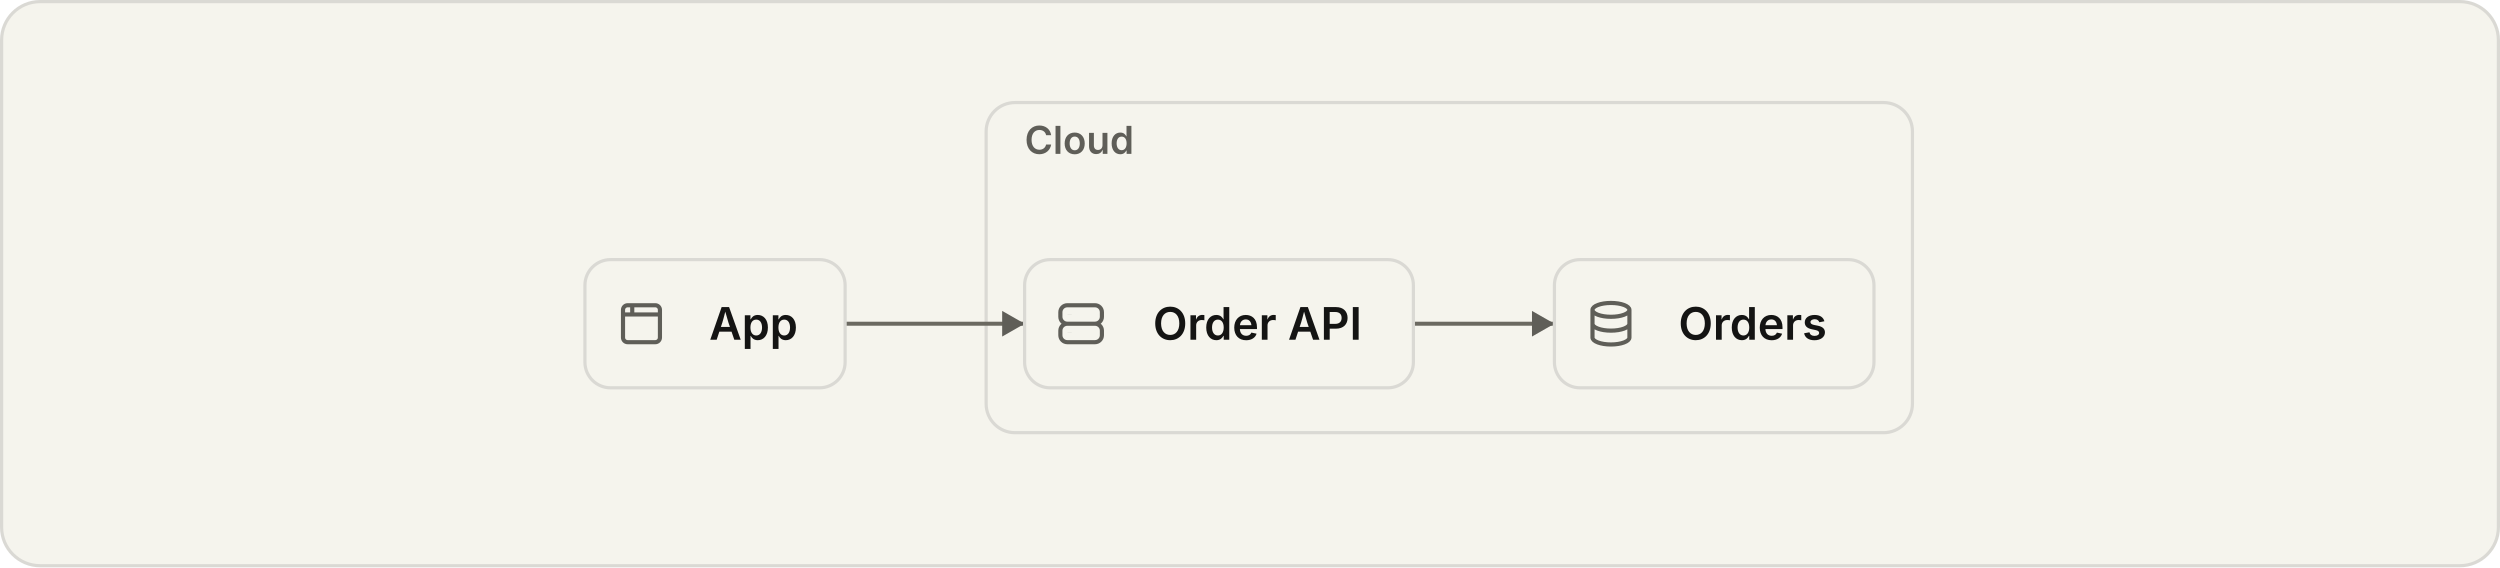
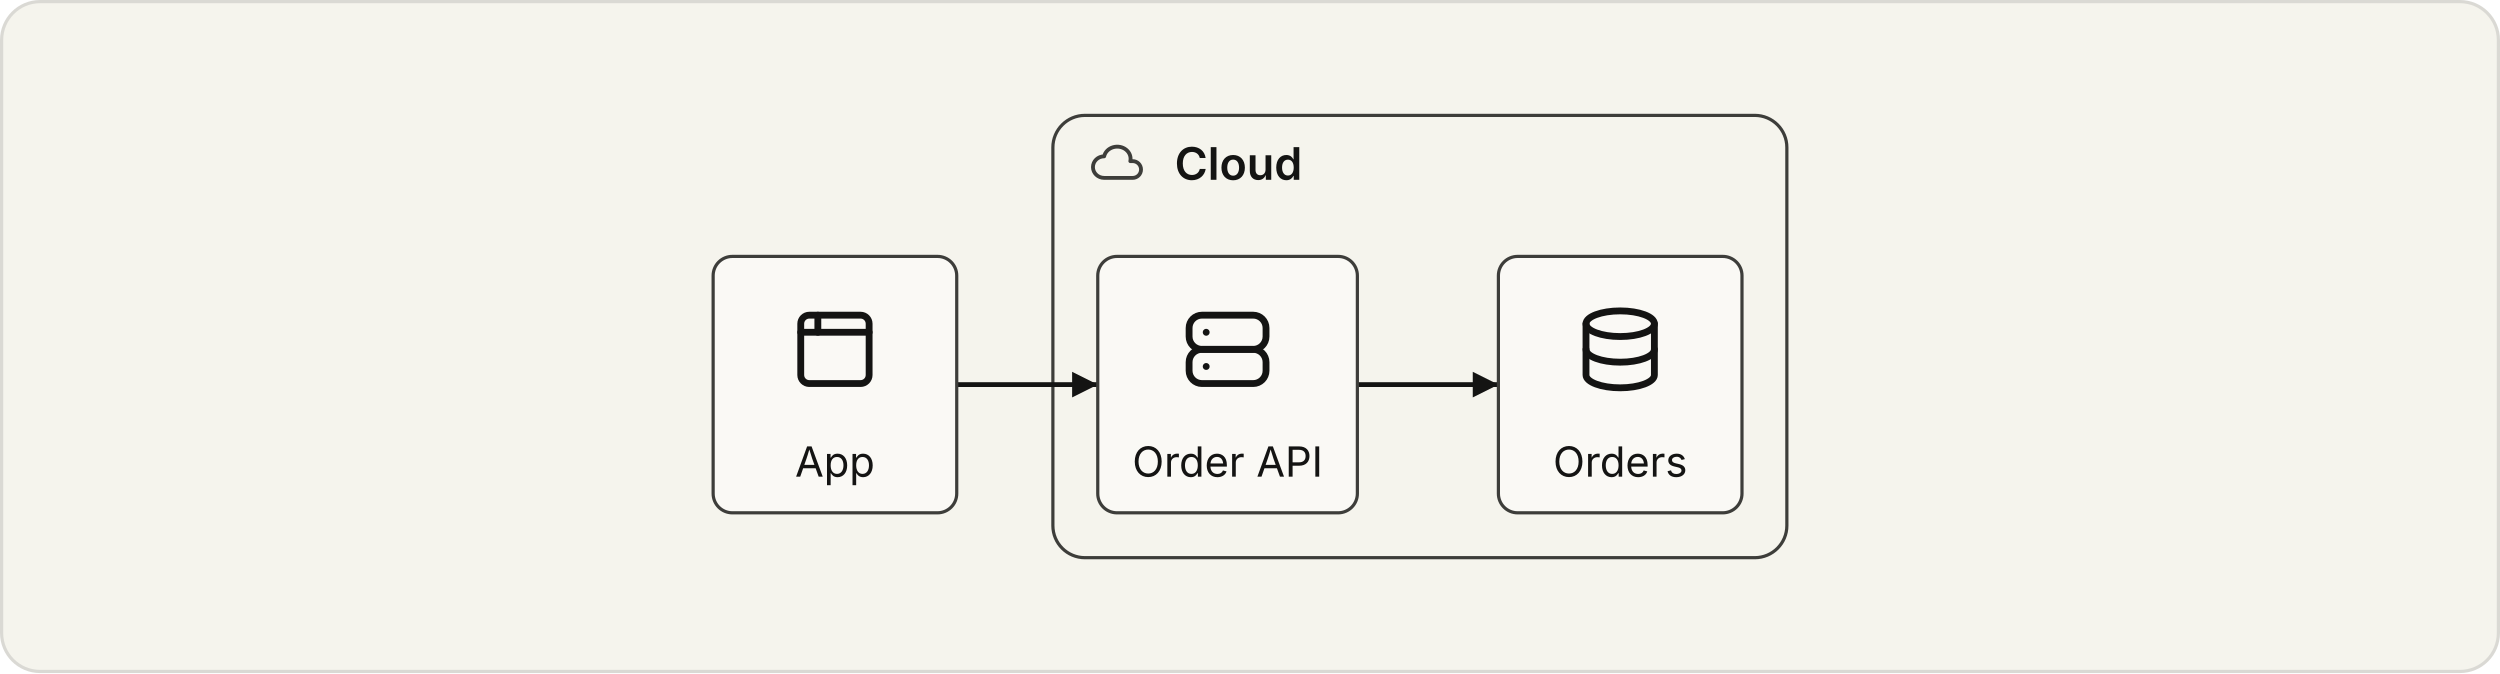
- <svg xmlns="http://www.w3.org/2000/svg" width="780" height="177" viewBox="0 0 780 177" font-family="system-ui, -apple-system, BlinkMacSystemFont, &quot;Segoe UI&quot;, &quot;Noto Sans SC&quot;, &quot;Microsoft YaHei&quot;, sans-serif" role="img" lang="en">
-   <rect x="0.5" y="0.5" width="779" height="176" rx="12" fill="#f5f4ed" stroke="#dad9d4" />
+ <svg xmlns="http://www.w3.org/2000/svg" width="780" height="210" viewBox="0 0 780 210" font-family="system-ui, -apple-system, BlinkMacSystemFont, &quot;Segoe UI&quot;, &quot;Noto Sans SC&quot;, &quot;Microsoft YaHei&quot;, sans-serif" role="img" lang="en">
+   <rect x="0.5" y="0.5" width="779" height="209" rx="12" fill="#f5f4ed" stroke="#dad9d4" />
  <g transform="translate(11 16)">
-     <svg width="758" height="145" viewBox="0 0 758 145" font-family="system-ui, -apple-system, BlinkMacSystemFont, &quot;Segoe UI&quot;, &quot;Noto Sans SC&quot;, &quot;Microsoft YaHei&quot;, sans-serif" role="img" aria-labelledby="g-diagram-architecture-beta-title">
-       <g transform="translate(155.5 0)">
-         <rect x="141.176" y="16" width="289.004" height="103" rx="9" fill="#f5f4ed" fill-opacity="0.3" stroke="#dad9d4" stroke-width="1" data-kc-kind="group" data-kc-group="cloud" />
-         <text x="153.176" y="32" text-anchor="start" font-size="12" font-weight="600" fill="#5f5e58" data-kc-kind="group-label" data-kc-group="cloud">Cloud</text>
-         <clipPath id="g-diagram-architecture-beta-group-titles">
-           <path d="M-24 -24H471V159H-24ZM149.176 19H192.443V37H149.176Z" clip-rule="evenodd" data-kc-kind="group-title-holes" />
-         </clipPath>
-         <path d="M97.176 85 L109.176 85 L141.176 85 L153.176 85" fill="none" stroke="#6b6961" stroke-width="1.25" clip-path="url(#g-diagram-architecture-beta-group-titles)" data-kc-kind="edge" data-kc-edge="0" data-kc-source="app" data-kc-target="api" data-kc-type="architecture" data-kc-startPort="R" data-kc-endPort="L" data-kc-direction="right" />
-         <polygon points="153.176,85 146.176,89 146.176,81" fill="#5f5e58" data-kc-kind="relation-marker" data-kc-edge="0" data-kc-marker="arrow" />
-         <path d="M274.479 85 L286.479 85 L306.479 85 L318.479 85" fill="none" stroke="#6b6961" stroke-width="1.25" clip-path="url(#g-diagram-architecture-beta-group-titles)" data-kc-kind="edge" data-kc-edge="1" data-kc-source="api" data-kc-target="db" data-kc-type="architecture" data-kc-startPort="R" data-kc-endPort="L" data-kc-direction="right" />
-         <polygon points="318.479,85 311.479,89 311.479,81" fill="#5f5e58" data-kc-kind="relation-marker" data-kc-edge="1" data-kc-marker="arrow" />
-         <rect x="153.176" y="65" width="121.303" height="40" rx="8" fill="#f5f4ed" stroke="#dad9d4" stroke-width="1" data-kc-kind="node" data-kc-node="api" data-kc-type="service" />
-         <path d="M3 7a3 3 0 0 1 3-3h12a3 3 0 0 1 3 3v2a3 3 0 0 1-3 3h-12a3 3 0 0 1-3-3v-2 M3 15a3 3 0 0 1 3-3h12a3 3 0 0 1 3 3v2a3 3 0 0 1-3 3h-12a3 3 0 0 1-3-3l0-2 M7 8l0 .01 M7 16l0 .01" transform="translate(162.1758 76.36) scale(.72)" fill="none" stroke="#5f5e58" stroke-width="1.8" data-kc-kind="icon" data-kc-node="api" data-kc-icon="server" />
-         <text x="225.827" y="90" text-anchor="middle" font-size="14" font-weight="600" fill="#141413" data-kc-kind="node-label" data-kc-node="api">Order API</text>
-         <rect x="318.479" y="65" width="99.701" height="40" rx="8" fill="#f5f4ed" stroke="#dad9d4" stroke-width="1" data-kc-kind="node" data-kc-node="db" data-kc-type="service" />
-         <path d="M4 6a8 3 0 1 0 16 0a8 3 0 1 0 -16 0 M4 6v6a8 3 0 0 0 16 0v-6 M4 12v6a8 3 0 0 0 16 0v-6" transform="translate(327.4785 76.36) scale(.72)" fill="none" stroke="#5f5e58" stroke-width="1.8" data-kc-kind="icon" data-kc-node="db" data-kc-icon="database" />
-         <text x="380.329" y="90" text-anchor="middle" font-size="14" font-weight="600" fill="#141413" data-kc-kind="node-label" data-kc-node="db">Orders</text>
-         <rect x="16" y="65" width="81.176" height="40" rx="8" fill="#f5f4ed" stroke="#dad9d4" stroke-width="1" data-kc-kind="node" data-kc-node="app" data-kc-type="service" />
-         <path d="M4 8h16 M4 6a2 2 0 0 1 2-2h12a2 2 0 0 1 2 2v12a2 2 0 0 1-2 2h-12a2 2 0 0 1-2-2l0-12 M8 4v4" transform="translate(25 76.36) scale(.72)" fill="none" stroke="#5f5e58" stroke-width="1.8" data-kc-kind="icon" data-kc-node="app" data-kc-icon="browser" />
-         <text x="68.588" y="90" text-anchor="middle" font-size="14" font-weight="600" fill="#141413" data-kc-kind="node-label" data-kc-node="app">App</text>
+     <svg width="758" height="178" viewBox="0 0 758 178" font-family="system-ui, -apple-system, BlinkMacSystemFont, &quot;Segoe UI&quot;, &quot;Noto Sans SC&quot;, &quot;Microsoft YaHei&quot;, sans-serif" role="img" aria-labelledby="g-diagram-architecture-beta-title">
+       <g transform="translate(191.5 0)">
+         <g transform="translate(20 64)">
+           <rect x="106" y="-44" width="229" height="138" rx="10" fill="#f5f4ed" stroke="#3d3d3a" data-kc-kind="frame" data-kc-id="cloud" />
+           <g transform="translate(117 -38) scale(0.75)" fill="none" stroke="#3d3d3a" stroke-width="1.6" stroke-linejoin="round" stroke-linecap="round">
+             <path d="M6.657 18c-2.572 0 -4.657 -2.007 -4.657 -4.483c0 -2.475 2.085 -4.482 4.657 -4.482c.393 -1.762 1.794 -3.2 3.675 -3.773c1.88 -.572 3.956 -.193 5.444 1c1.488 1.19 2.162 3.007 1.77 4.769h.99c1.913 0 3.464 1.56 3.464 3.486c0 1.927 -1.551 3.487 -3.465 3.487h-11.878" />
+           </g>
+           <g>
+             <text x="144" y="-29" dominant-baseline="central" text-anchor="start" font-size="14" font-weight="600" fill="#141413">Cloud</text>
+           </g>
+           <polyline points="76,40 120,40" fill="none" stroke="#141413" stroke-width="1.5" stroke-linejoin="round" stroke-linecap="round" data-kc-kind="edge" data-kc-from="app" data-kc-to="api" />
+           <polygon points="120,40 112,36 112,44" fill="#141413" />
+           <polyline points="201,40 245,40" fill="none" stroke="#141413" stroke-width="1.5" stroke-linejoin="round" stroke-linecap="round" data-kc-kind="edge" data-kc-from="api" data-kc-to="db" />
+           <polygon points="245,40 237,36 237,44" fill="#141413" />
+           <rect x="120" y="0" width="81" height="80" rx="6" fill="#faf9f5" stroke="#3d3d3a" data-kc-kind="node" data-kc-id="api" />
+           <g transform="translate(144.5 13) scale(1.333333)" fill="none" stroke="#141413" stroke-width="1.6" stroke-linejoin="round" stroke-linecap="round">
+             <path d="M3 7a3 3 0 0 1 3 -3h12a3 3 0 0 1 3 3v2a3 3 0 0 1 -3 3h-12a3 3 0 0 1 -3 -3v-2" />
+             <path d="M3 15a3 3 0 0 1 3 -3h12a3 3 0 0 1 3 3v2a3 3 0 0 1 -3 3h-12a3 3 0 0 1 -3 -3l0 -2" />
+             <path d="M7 8l0 .01" />
+             <path d="M7 16l0 .01" />
+           </g>
+           <g>
+             <text x="160.5" y="64" dominant-baseline="central" text-anchor="middle" font-size="13" font-weight="400" fill="#141413">Order API</text>
+           </g>
+           <rect x="245" y="0" width="76" height="80" rx="6" fill="#faf9f5" stroke="#3d3d3a" data-kc-kind="node" data-kc-id="db" />
+           <g transform="translate(267 13) scale(1.333333)" fill="none" stroke="#141413" stroke-width="1.6" stroke-linejoin="round" stroke-linecap="round">
+             <path d="M4 6a8 3 0 1 0 16 0a8 3 0 1 0 -16 0" />
+             <path d="M4 6v6a8 3 0 0 0 16 0v-6" />
+             <path d="M4 12v6a8 3 0 0 0 16 0v-6" />
+           </g>
+           <g>
+             <text x="283" y="64" dominant-baseline="central" text-anchor="middle" font-size="13" font-weight="400" fill="#141413">Orders</text>
+           </g>
+           <rect x="0" y="0" width="76" height="80" rx="6" fill="#faf9f5" stroke="#3d3d3a" data-kc-kind="node" data-kc-id="app" />
+           <g transform="translate(22 13) scale(1.333333)" fill="none" stroke="#141413" stroke-width="1.6" stroke-linejoin="round" stroke-linecap="round">
+             <path d="M4 8h16" />
+             <path d="M4 6a2 2 0 0 1 2 -2h12a2 2 0 0 1 2 2v12a2 2 0 0 1 -2 2h-12a2 2 0 0 1 -2 -2l0 -12" />
+             <path d="M8 4v4" />
+           </g>
+           <g>
+             <text x="38" y="64" dominant-baseline="central" text-anchor="middle" font-size="13" font-weight="400" fill="#141413">App</text>
+           </g>
+         </g>
      </g>
    </svg>
  </g>
</svg>
